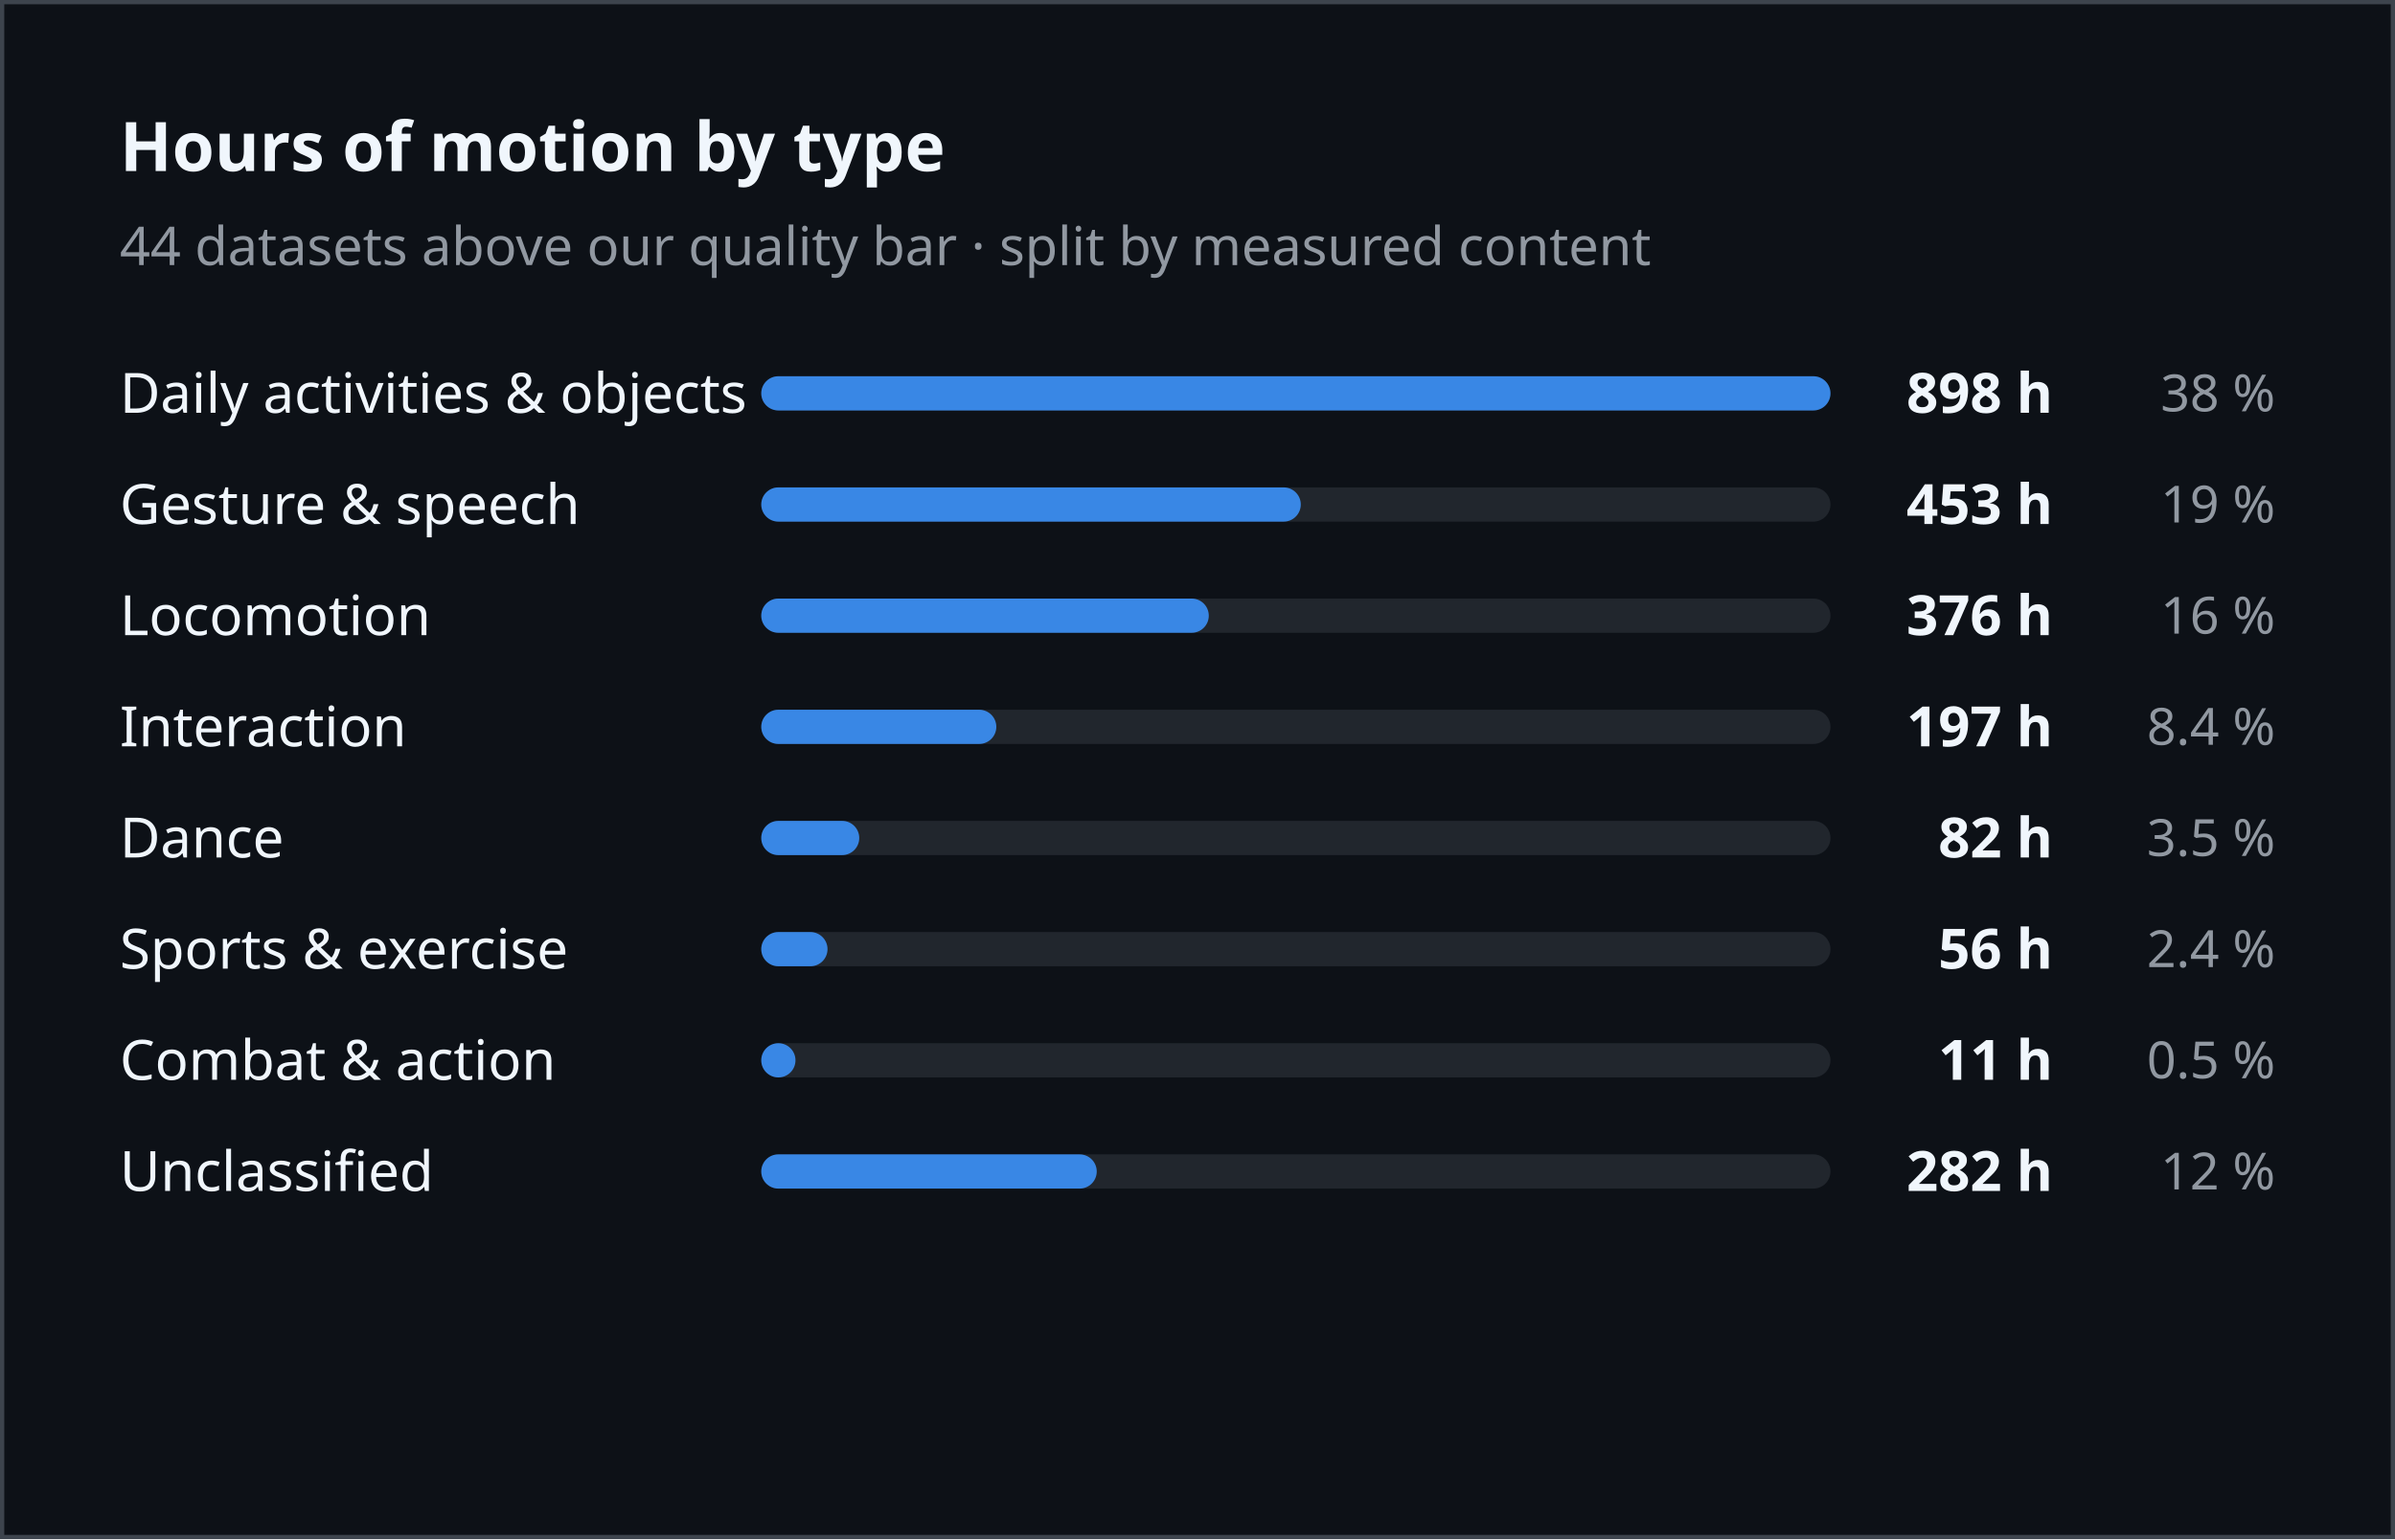
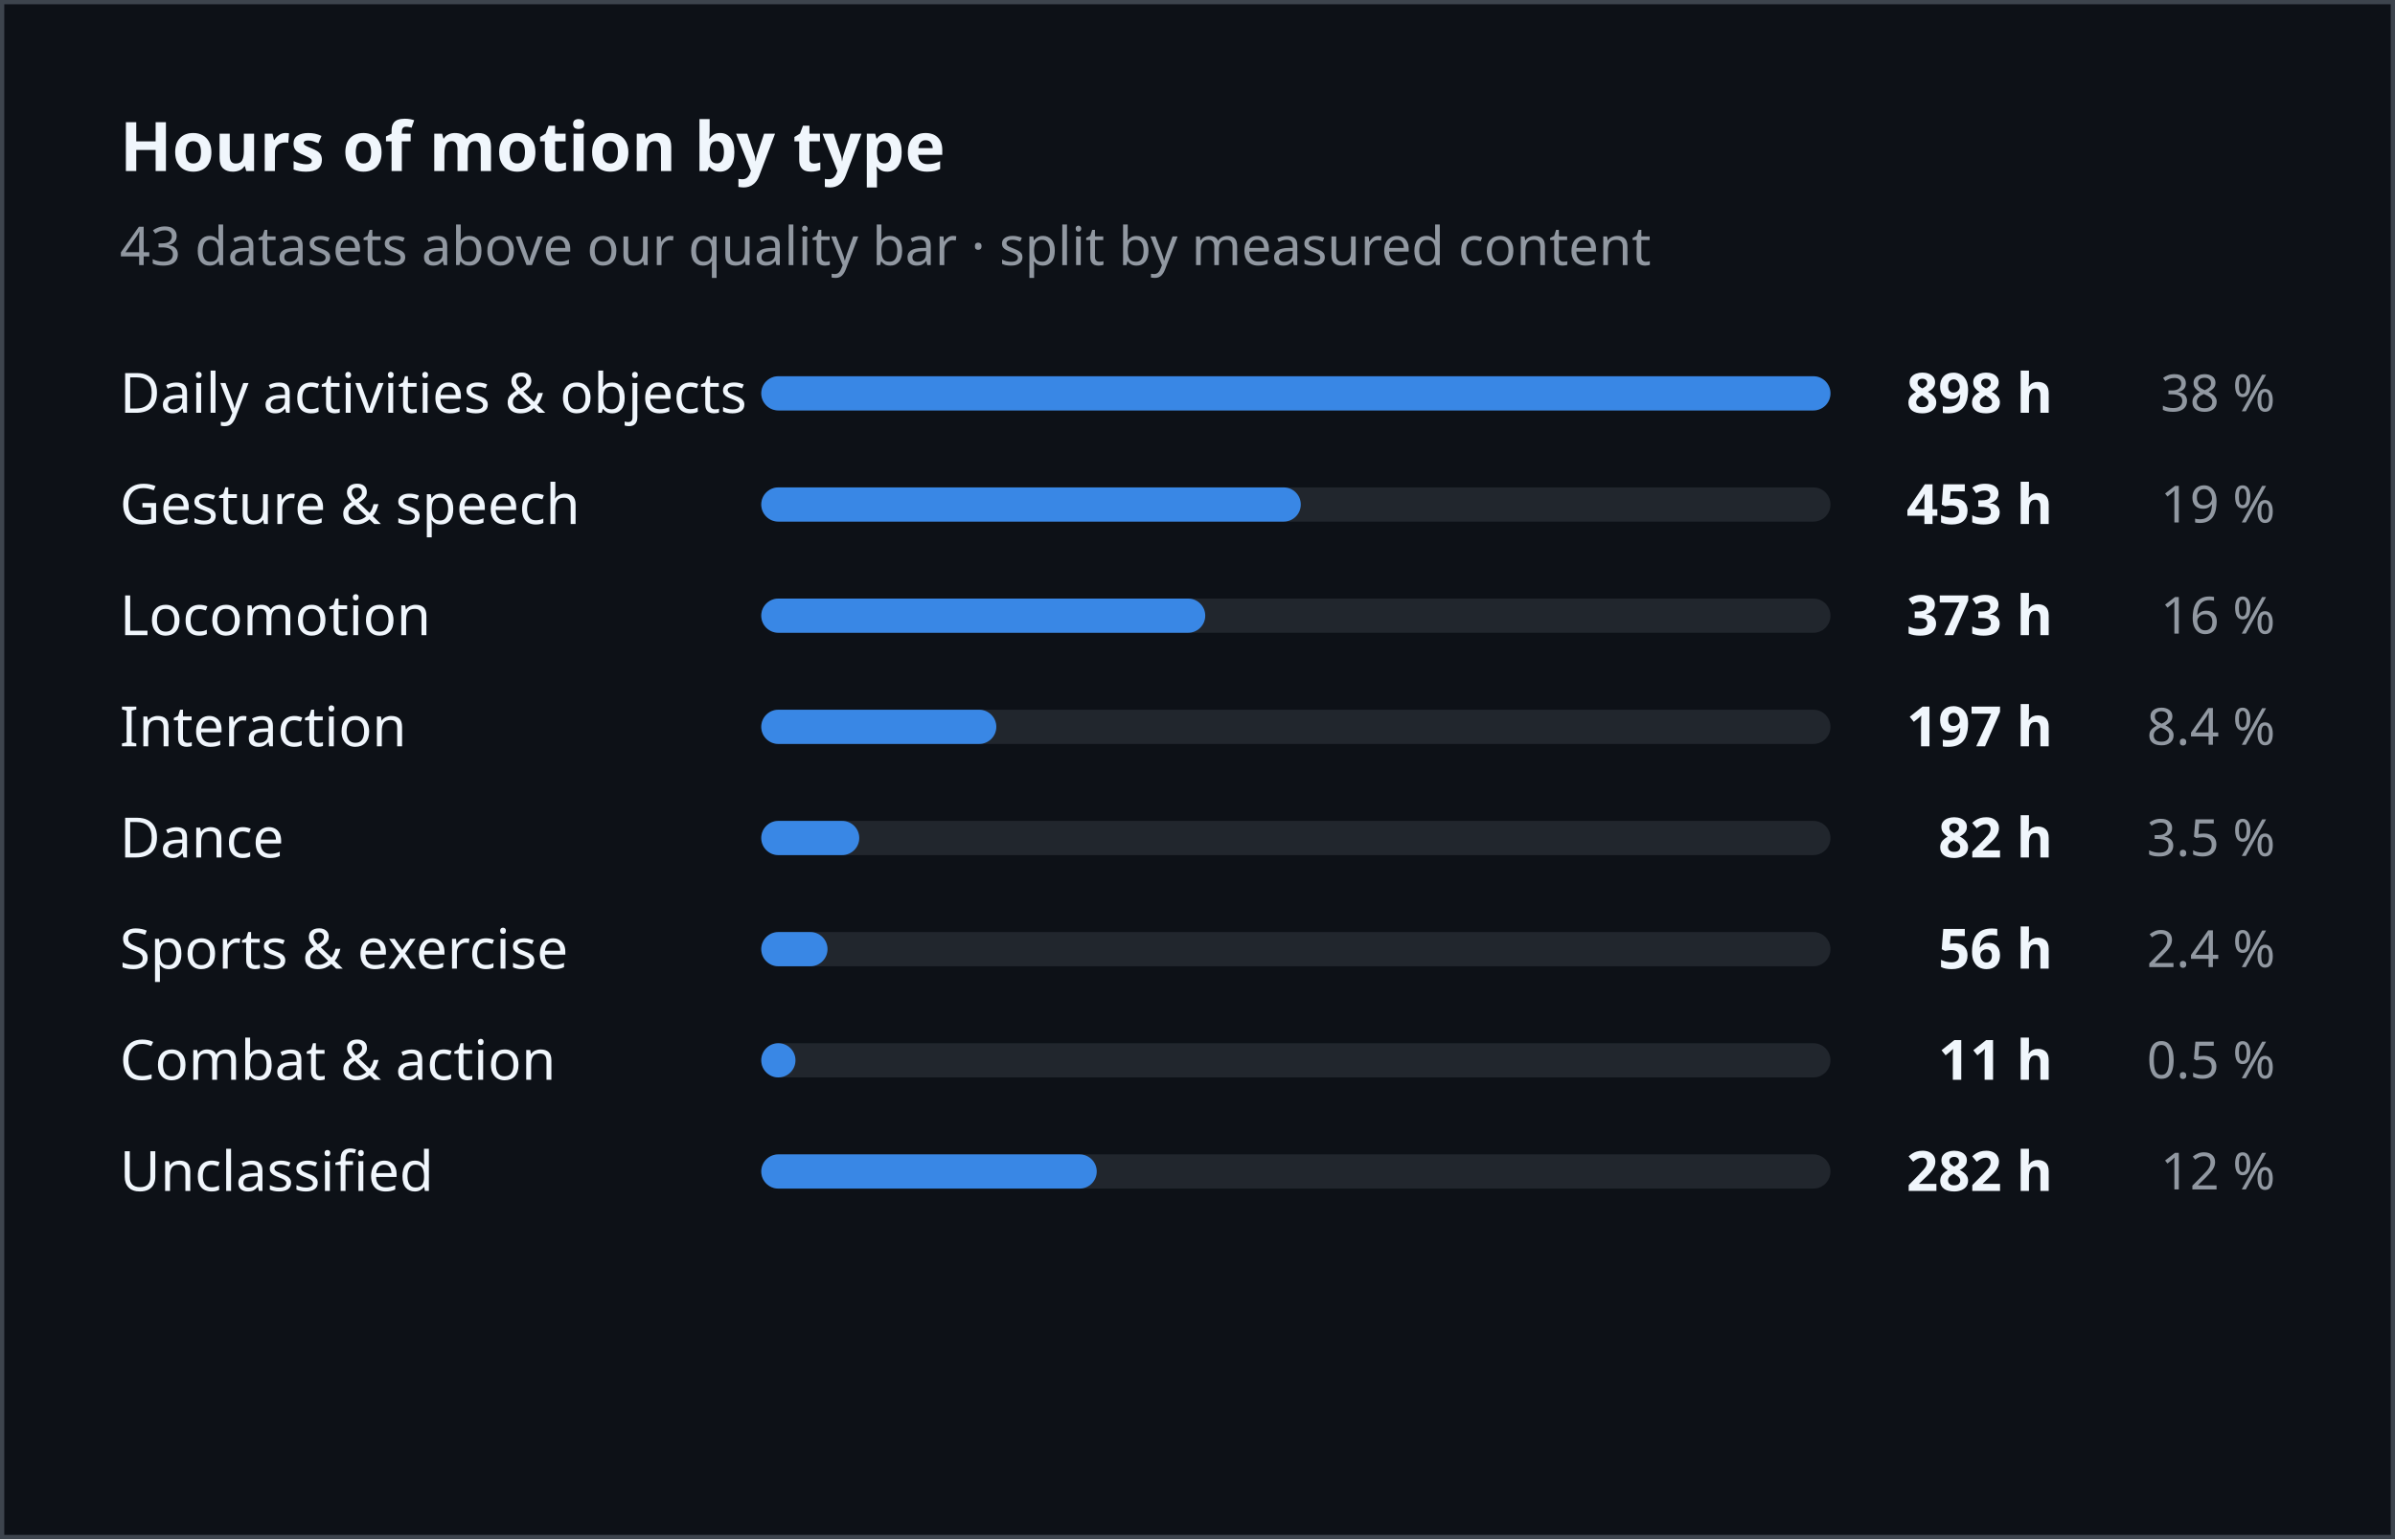
<svg xmlns="http://www.w3.org/2000/svg" width="560" height="360" viewBox="0 0 560 360" role="img" aria-label="Hours of motion by type" font-family="-apple-system, BlinkMacSystemFont, 'Segoe UI', 'Noto Sans', Helvetica, Arial, sans-serif">
  <rect x="0.5" y="0.5" width="559" height="359" fill="#0d1117" stroke="#3d444d" />
  <text x="28" y="40" font-size="16" font-weight="600" fill="#f0f6fc">Hours of motion by type</text>
-   <text x="28" y="62" font-size="12.5" fill="#9198a1">44 datasets above our quality bar · split by measured content</text>
+   <text x="28" y="62" font-size="12.5" fill="#9198a1">43 datasets above our quality bar · split by measured content</text>
  <text x="28" y="92.0" dy="0.35em" font-size="13" fill="#f0f6fc">Daily activities &amp; objects</text>
  <rect x="178" y="88.0" width="250" height="8" rx="4.0" fill="#21262d" />
  <rect x="178" y="88.0" width="250.00" height="8" rx="4.0" fill="#3987e5" />
  <text x="480" y="92.0" dy="0.35em" text-anchor="end" font-size="13" font-weight="600" fill="#f0f6fc">898 h</text>
  <text x="532" y="92.0" dy="0.35em" text-anchor="end" font-size="12" fill="#9198a1">38 %</text>
  <text x="28" y="118.0" dy="0.35em" font-size="13" fill="#f0f6fc">Gesture &amp; speech</text>
  <rect x="178" y="114.0" width="250" height="8" rx="4.0" fill="#21262d" />
  <rect x="178" y="114.0" width="126.15" height="8" rx="4.0" fill="#3987e5" />
  <text x="480" y="118.0" dy="0.35em" text-anchor="end" font-size="13" font-weight="600" fill="#f0f6fc">453 h</text>
  <text x="532" y="118.0" dy="0.35em" text-anchor="end" font-size="12" fill="#9198a1">19 %</text>
  <text x="28" y="144.0" dy="0.35em" font-size="13" fill="#f0f6fc">Locomotion</text>
  <rect x="178" y="140.0" width="250" height="8" rx="4.0" fill="#21262d" />
-   <rect x="178" y="140.0" width="104.64" height="8" rx="4.0" fill="#3987e5" />
-   <text x="480" y="144.0" dy="0.35em" text-anchor="end" font-size="13" font-weight="600" fill="#f0f6fc">376 h</text>
+   <rect x="178" y="140.0" width="103.81" height="8" rx="4.0" fill="#3987e5" />
+   <text x="480" y="144.0" dy="0.35em" text-anchor="end" font-size="13" font-weight="600" fill="#f0f6fc">373 h</text>
  <text x="532" y="144.0" dy="0.35em" text-anchor="end" font-size="12" fill="#9198a1">16 %</text>
  <text x="28" y="170.0" dy="0.35em" font-size="13" fill="#f0f6fc">Interaction</text>
  <rect x="178" y="166.0" width="250" height="8" rx="4.0" fill="#21262d" />
  <rect x="178" y="166.0" width="54.96" height="8" rx="4.0" fill="#3987e5" />
  <text x="480" y="170.0" dy="0.35em" text-anchor="end" font-size="13" font-weight="600" fill="#f0f6fc">197 h</text>
  <text x="532" y="170.0" dy="0.35em" text-anchor="end" font-size="12" fill="#9198a1">8.4 %</text>
  <text x="28" y="196.0" dy="0.35em" font-size="13" fill="#f0f6fc">Dance</text>
  <rect x="178" y="192.0" width="250" height="8" rx="4.0" fill="#21262d" />
  <rect x="178" y="192.0" width="22.91" height="8" rx="4.0" fill="#3987e5" />
  <text x="480" y="196.0" dy="0.35em" text-anchor="end" font-size="13" font-weight="600" fill="#f0f6fc">82 h</text>
  <text x="532" y="196.0" dy="0.35em" text-anchor="end" font-size="12" fill="#9198a1">3.5 %</text>
  <text x="28" y="222.0" dy="0.35em" font-size="13" fill="#f0f6fc">Sports &amp; exercise</text>
  <rect x="178" y="218.0" width="250" height="8" rx="4.0" fill="#21262d" />
  <rect x="178" y="218.0" width="15.49" height="8" rx="4.0" fill="#3987e5" />
  <text x="480" y="222.0" dy="0.35em" text-anchor="end" font-size="13" font-weight="600" fill="#f0f6fc">56 h</text>
  <text x="532" y="222.0" dy="0.35em" text-anchor="end" font-size="12" fill="#9198a1">2.4 %</text>
  <text x="28" y="248.0" dy="0.35em" font-size="13" fill="#f0f6fc">Combat &amp; action</text>
  <rect x="178" y="244.0" width="250" height="8" rx="4.0" fill="#21262d" />
  <rect x="178" y="244.0" width="8.00" height="8" rx="4.0" fill="#3987e5" />
  <text x="480" y="248.0" dy="0.35em" text-anchor="end" font-size="13" font-weight="600" fill="#f0f6fc">11 h</text>
  <text x="532" y="248.0" dy="0.35em" text-anchor="end" font-size="12" fill="#9198a1">0.5 %</text>
  <text x="28" y="274.0" dy="0.35em" font-size="13" fill="#f0f6fc">Unclassified</text>
  <rect x="178" y="270.0" width="250" height="8" rx="4.0" fill="#21262d" />
  <rect x="178" y="270.0" width="78.44" height="8" rx="4.0" fill="#3987e5" />
  <text x="480" y="274.0" dy="0.35em" text-anchor="end" font-size="13" font-weight="600" fill="#f0f6fc">282 h</text>
  <text x="532" y="274.0" dy="0.35em" text-anchor="end" font-size="12" fill="#9198a1">12 %</text>
</svg>
